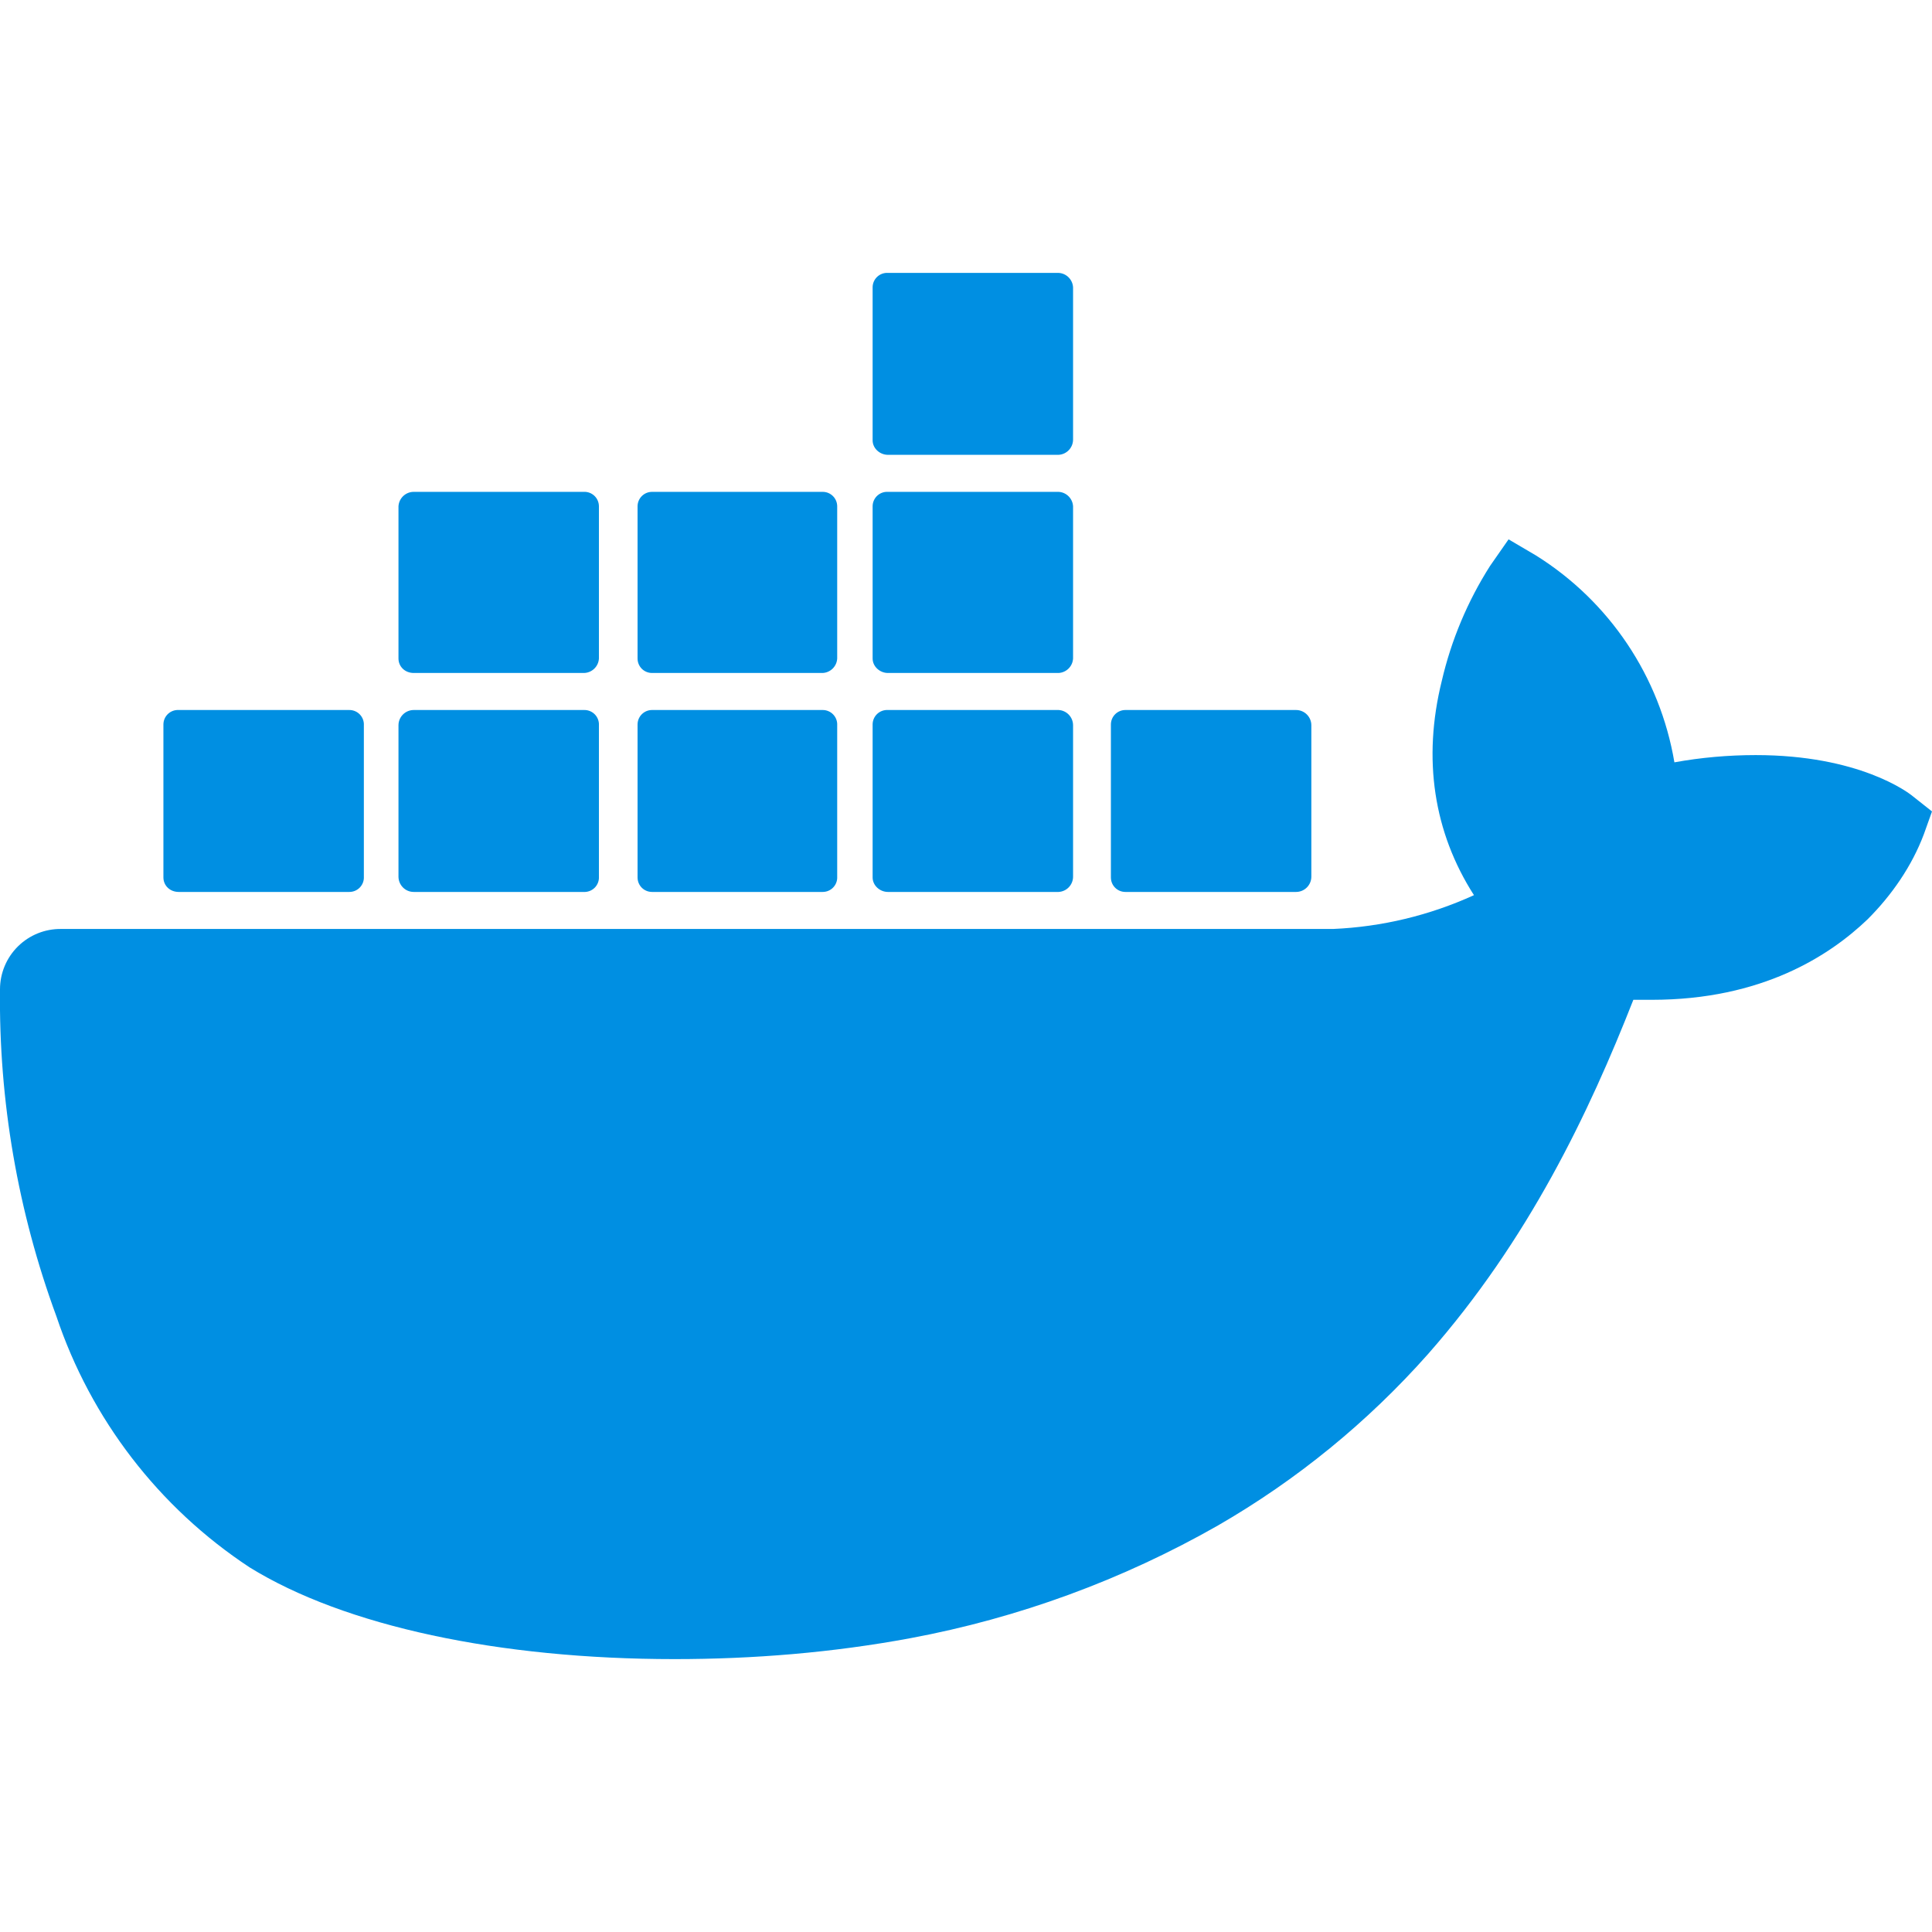
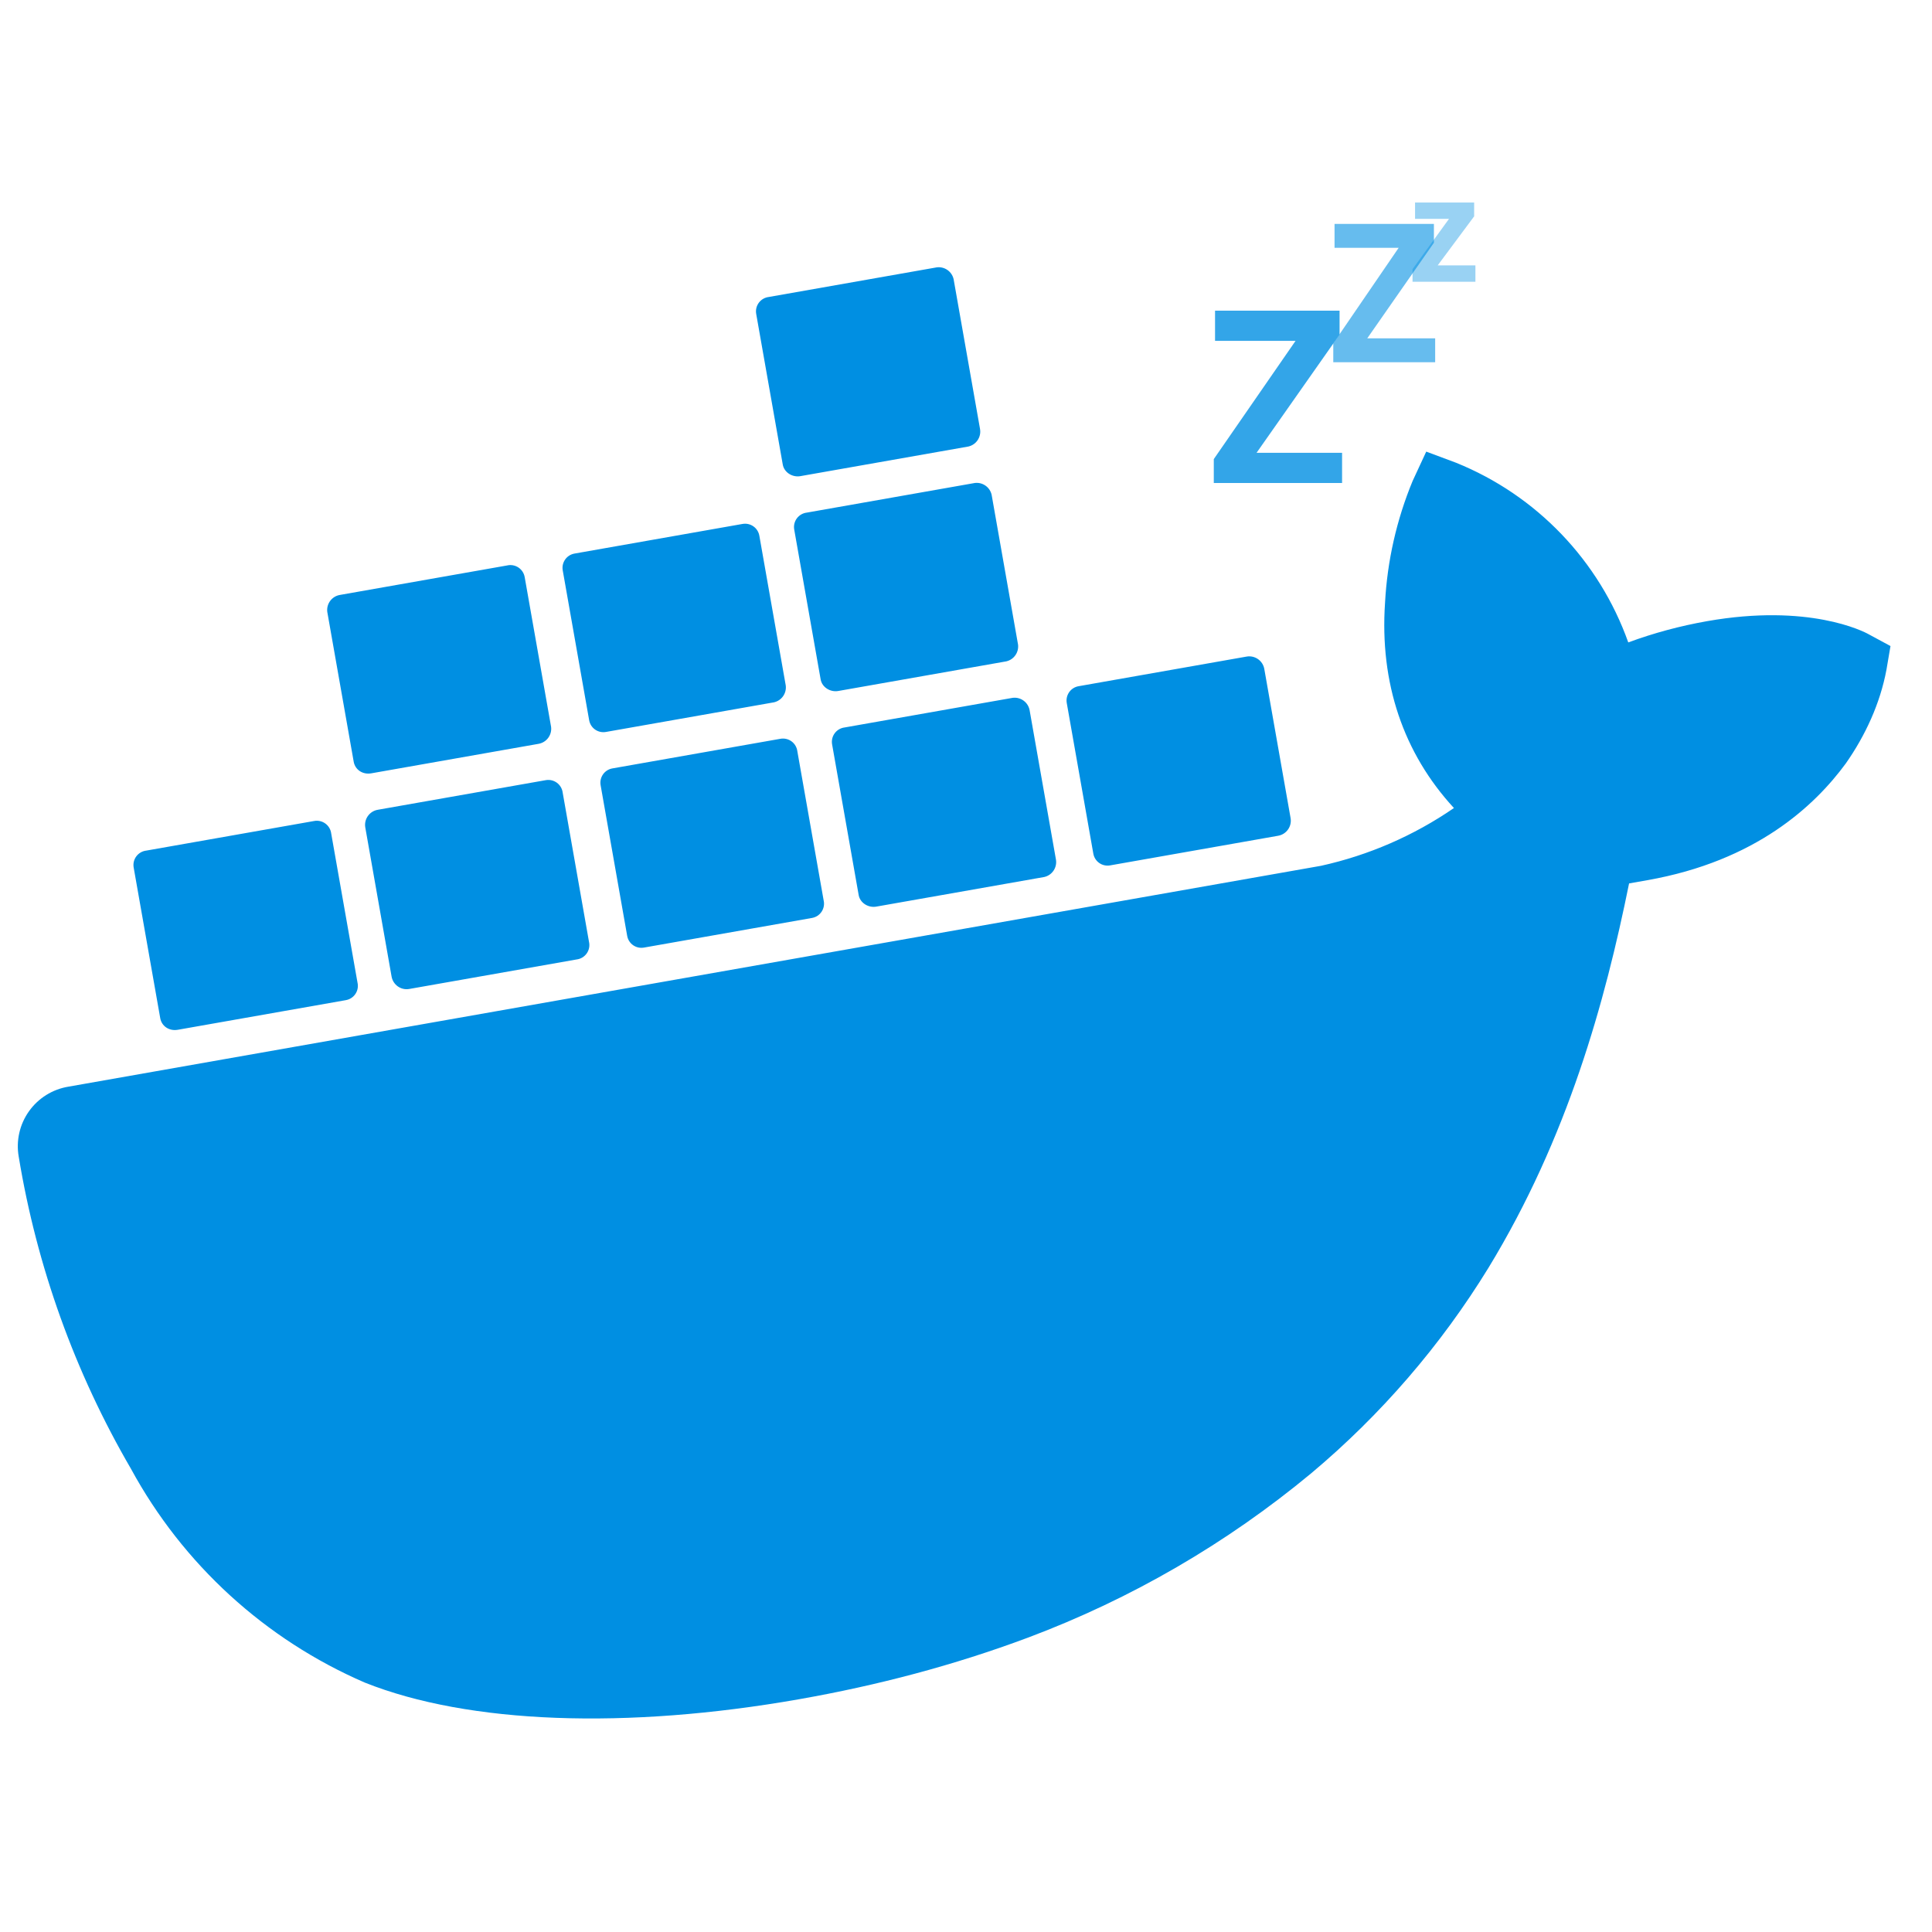
<svg xmlns="http://www.w3.org/2000/svg" viewBox="0 0 24 24" fill="#008fe2">
-   <path d="M13.98 11.08h2.12a.19.19 0 0 0 .19-.19V9.01a.19.19 0 0 0-.19-.19h-2.12a.18.18 0 0 0-.18.18v1.9c0 .1.08.18.18.18m-2.95-5.43h2.12a.19.19 0 0 0 .18-.19V3.57a.19.19 0 0 0-.18-.18h-2.12a.18.18 0 0 0-.19.18v1.9c0 .1.09.18.19.18m0 2.71h2.12a.19.19 0 0 0 .18-.18V6.29a.19.19 0 0 0-.18-.18h-2.12a.18.18 0 0 0-.19.18v1.89c0 .1.09.18.19.18m-2.93 0h2.12a.19.19 0 0 0 .18-.18V6.29a.18.18 0 0 0-.18-.18H8.1a.18.18 0 0 0-.18.18v1.89c0 .1.08.18.18.18m-2.96 0h2.11a.19.19 0 0 0 .19-.18V6.29a.18.18 0 0 0-.19-.18H5.14a.19.19 0 0 0-.19.18v1.89c0 .1.08.18.19.18m5.89 2.72h2.12a.19.19 0 0 0 .18-.19V9.01a.19.19 0 0 0-.18-.19h-2.12a.18.18 0 0 0-.19.18v1.9c0 .1.09.18.19.18m-2.93 0h2.12a.18.18 0 0 0 .18-.19V9.01a.18.18 0 0 0-.18-.19H8.1a.18.18 0 0 0-.18.18v1.9c0 .1.08.18.18.18m-2.96 0h2.11a.18.18 0 0 0 .19-.19V9.01a.18.18 0 0 0-.18-.19H5.14a.19.19 0 0 0-.19.19v1.88c0 .1.08.19.19.19m-2.92 0h2.12a.18.18 0 0 0 .18-.19V9.01a.18.18 0 0 0-.18-.19H2.22a.18.18 0 0 0-.19.18v1.9c0 .1.08.18.19.18m21.54-1.19c-.06-.05-.67-.51-1.95-.51-.34 0-.68.03-1.01.09a3.77 3.77 0 0 0-1.72-2.57l-.34-.2-.23.33a4.6 4.6 0 0 0-.6 1.43c-.24.97-.1 1.88.4 2.66a4.7 4.7 0 0 1-1.75.42H.76a.75.75 0 0 0-.76.75 11.38 11.38 0 0 0 .7 4.06 6.03 6.03 0 0 0 2.4 3.12c1.18.73 3.1 1.14 5.28 1.14.98 0 1.96-.08 2.93-.26a12.25 12.25 0 0 0 3.82-1.4 10.5 10.5 0 0 0 2.61-2.13c1.25-1.42 2-3 2.55-4.4h.23c1.37 0 2.21-.55 2.68-1 .3-.3.55-.66.7-1.06l.1-.28Z" />
+   <style>
+     .zzz {
+       font-family: sans-serif;
+       font-weight: bold;
+       fill: #008fe2; /* Match icon color */
+     }
+   </style>
+   <g transform="rotate(-10 12 12)">
+     <path d="M13.98 11.08h2.12a.19.19 0 0 0 .19-.19V9.01a.19.19 0 0 0-.19-.19h-2.12a.18.18 0 0 0-.18.18v1.9c0 .1.08.18.18.18m-2.95-5.43h2.12a.19.19 0 0 0 .18-.19V3.57a.19.19 0 0 0-.18-.18h-2.12a.18.18 0 0 0-.19.18v1.9c0 .1.09.18.19.18m0 2.71h2.12a.19.19 0 0 0 .18-.18V6.29a.19.19 0 0 0-.18-.18h-2.12a.18.18 0 0 0-.19.18v1.89c0 .1.09.18.19.18m-2.93 0h2.12a.19.19 0 0 0 .18-.18V6.29a.18.18 0 0 0-.18-.18H8.1a.18.18 0 0 0-.18.18v1.89c0 .1.08.18.18.18m-2.96 0h2.11a.19.19 0 0 0 .19-.18V6.29a.18.18 0 0 0-.19-.18H5.14a.19.19 0 0 0-.19.18v1.89c0 .1.08.18.19.18m5.89 2.72h2.12a.19.19 0 0 0 .18-.19V9.01a.19.19 0 0 0-.18-.19h-2.12a.18.18 0 0 0-.19.18v1.9c0 .1.09.18.19.18m-2.93 0h2.12a.18.18 0 0 0 .18-.19V9.01a.18.18 0 0 0-.18-.19H8.1a.18.18 0 0 0-.18.18v1.9c0 .1.08.18.18.18m-2.96 0h2.11a.18.18 0 0 0 .19-.19V9.01a.18.18 0 0 0-.18-.19H5.14a.19.19 0 0 0-.19.19v1.88c0 .1.08.19.19.19m-2.92 0h2.12a.18.18 0 0 0 .18-.19V9.01a.18.18 0 0 0-.18-.19H2.22a.18.18 0 0 0-.19.18v1.9c0 .1.08.18.19.18m21.54-1.19c-.06-.05-.67-.51-1.95-.51-.34 0-.68.03-1.01.09a3.77 3.77 0 0 0-1.72-2.57l-.34-.2-.23.33a4.6 4.6 0 0 0-.6 1.43c-.24.97-.1 1.88.4 2.66a4.7 4.7 0 0 1-1.75.42H.76a.75.75 0 0 0-.76.75 11.38 11.38 0 0 0 .7 4.06 6.03 6.03 0 0 0 2.4 3.12c1.18.73 3.1 1.14 5.28 1.14.98 0 1.96-.08 2.93-.26a12.25 12.25 0 0 0 3.82-1.4 10.5 10.5 0 0 0 2.61-2.13c1.25-1.42 2-3 2.55-4.4h.23c1.37 0 2.21-.55 2.68-1 .3-.3.55-.66.7-1.06l.1-.28Z" />
+   </g>
+   <text x="15" y="6" class="zzz" font-size="3" style="opacity: 0.8;">Z</text>
+   <text x="16.5" y="4.5" class="zzz" font-size="2.4" style="opacity: 0.6;">Z</text>
+   <text x="17.5" y="3.5" class="zzz" font-size="1.8" style="opacity: 0.4;">z</text>
</svg>
